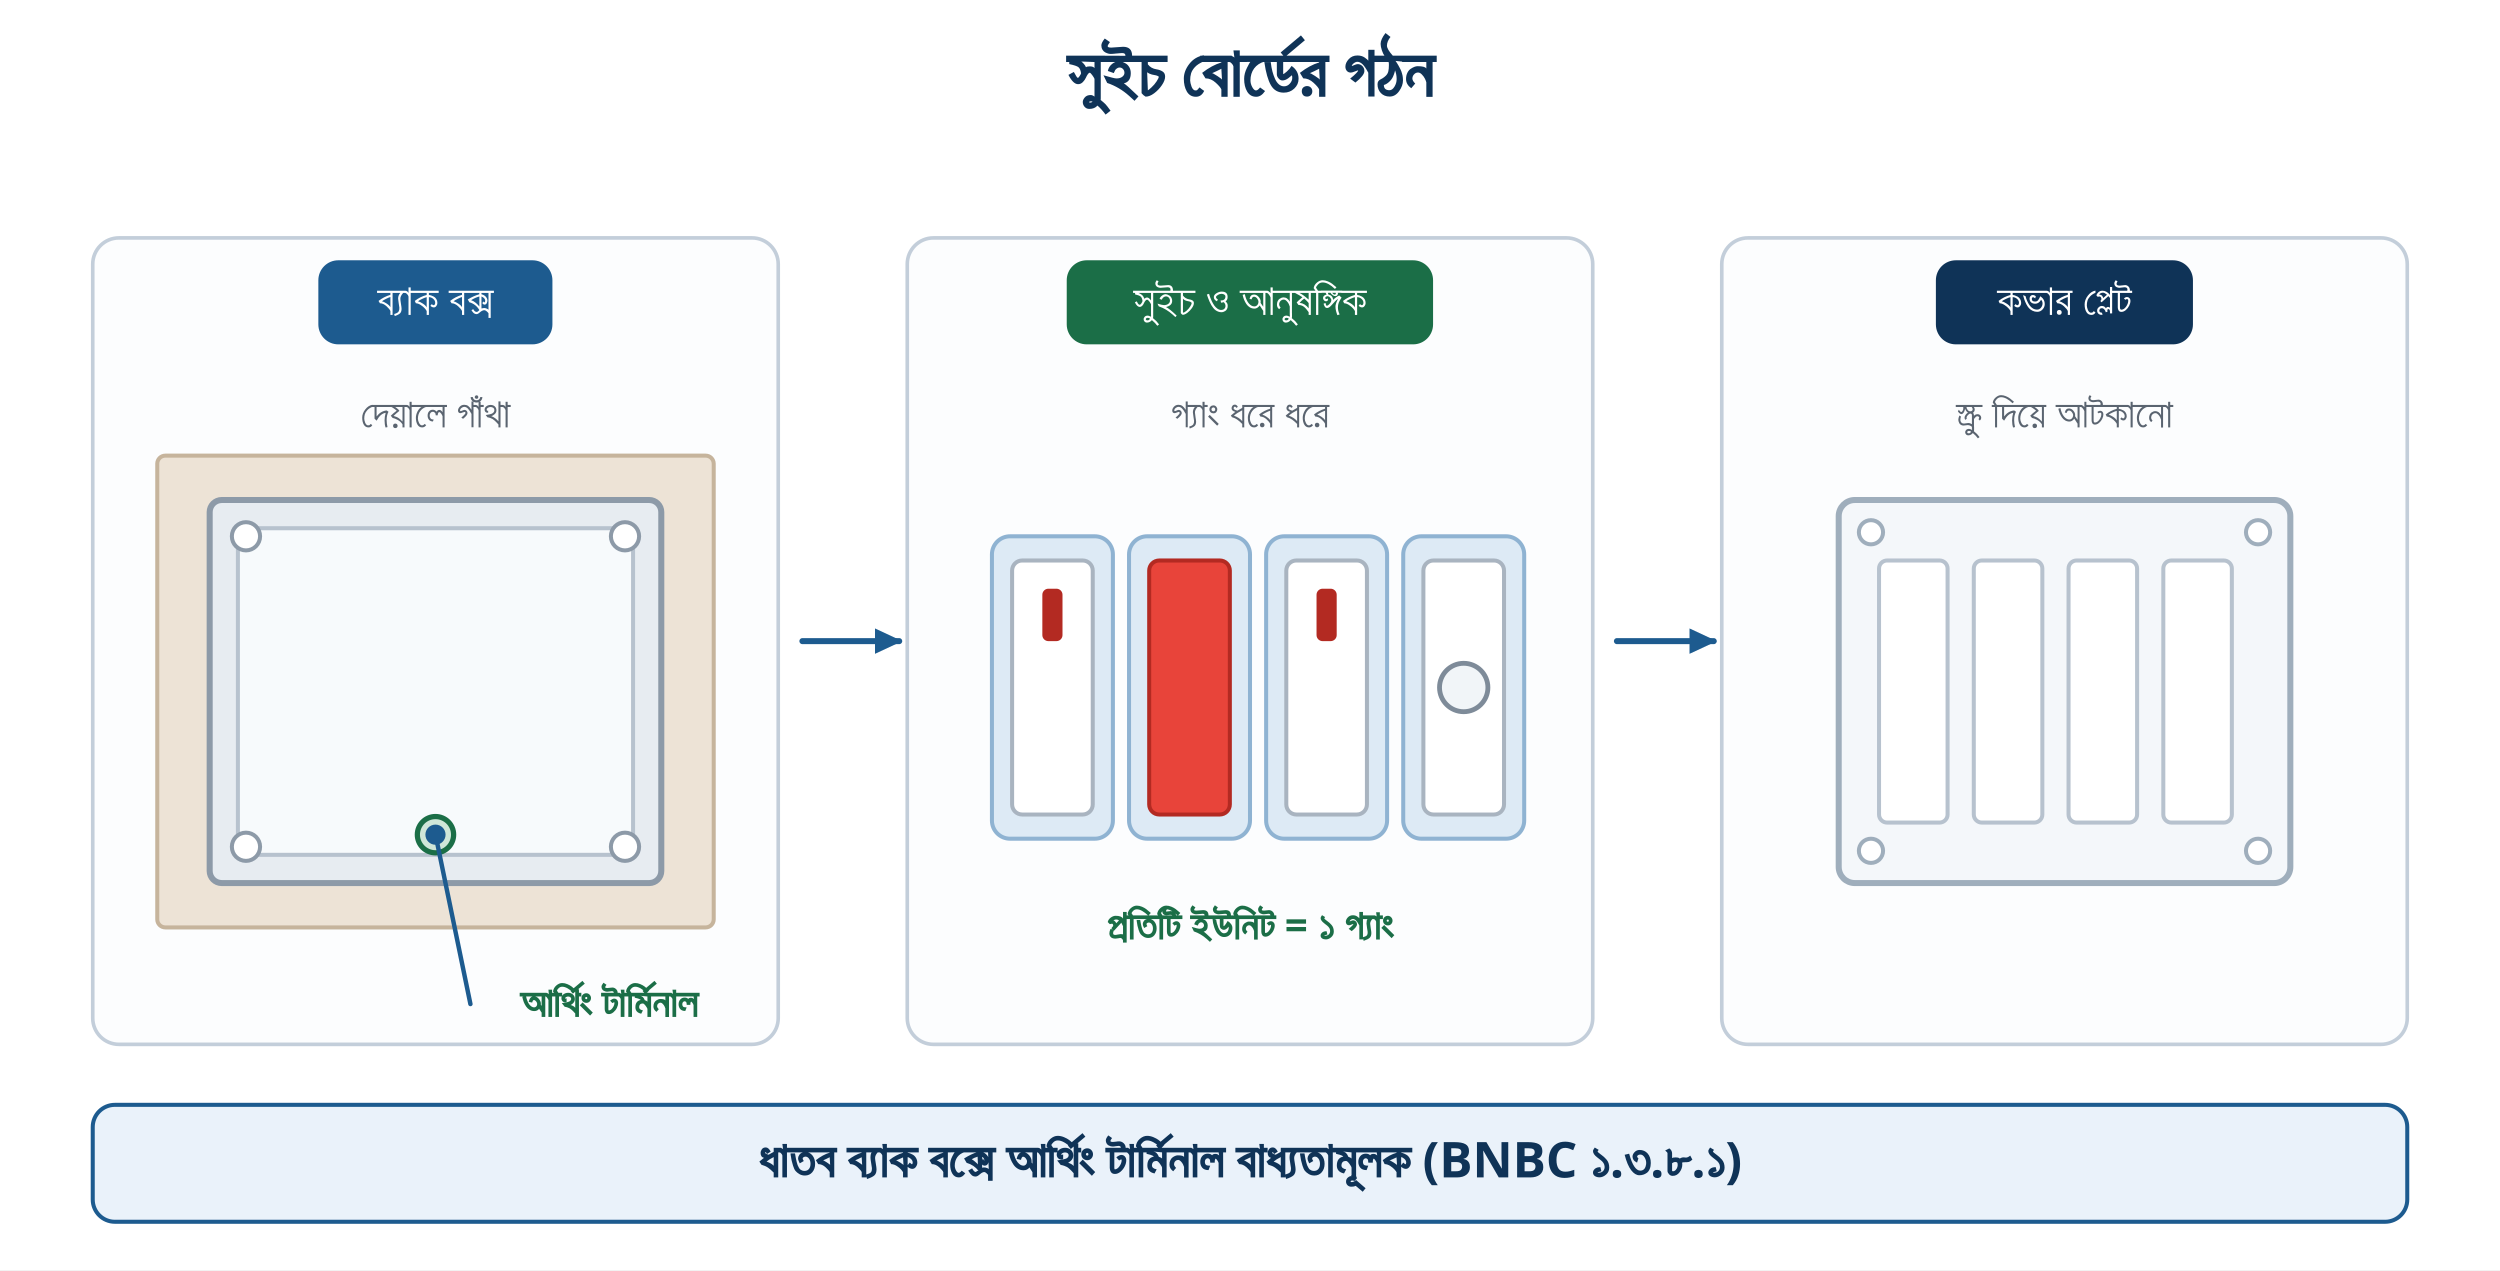
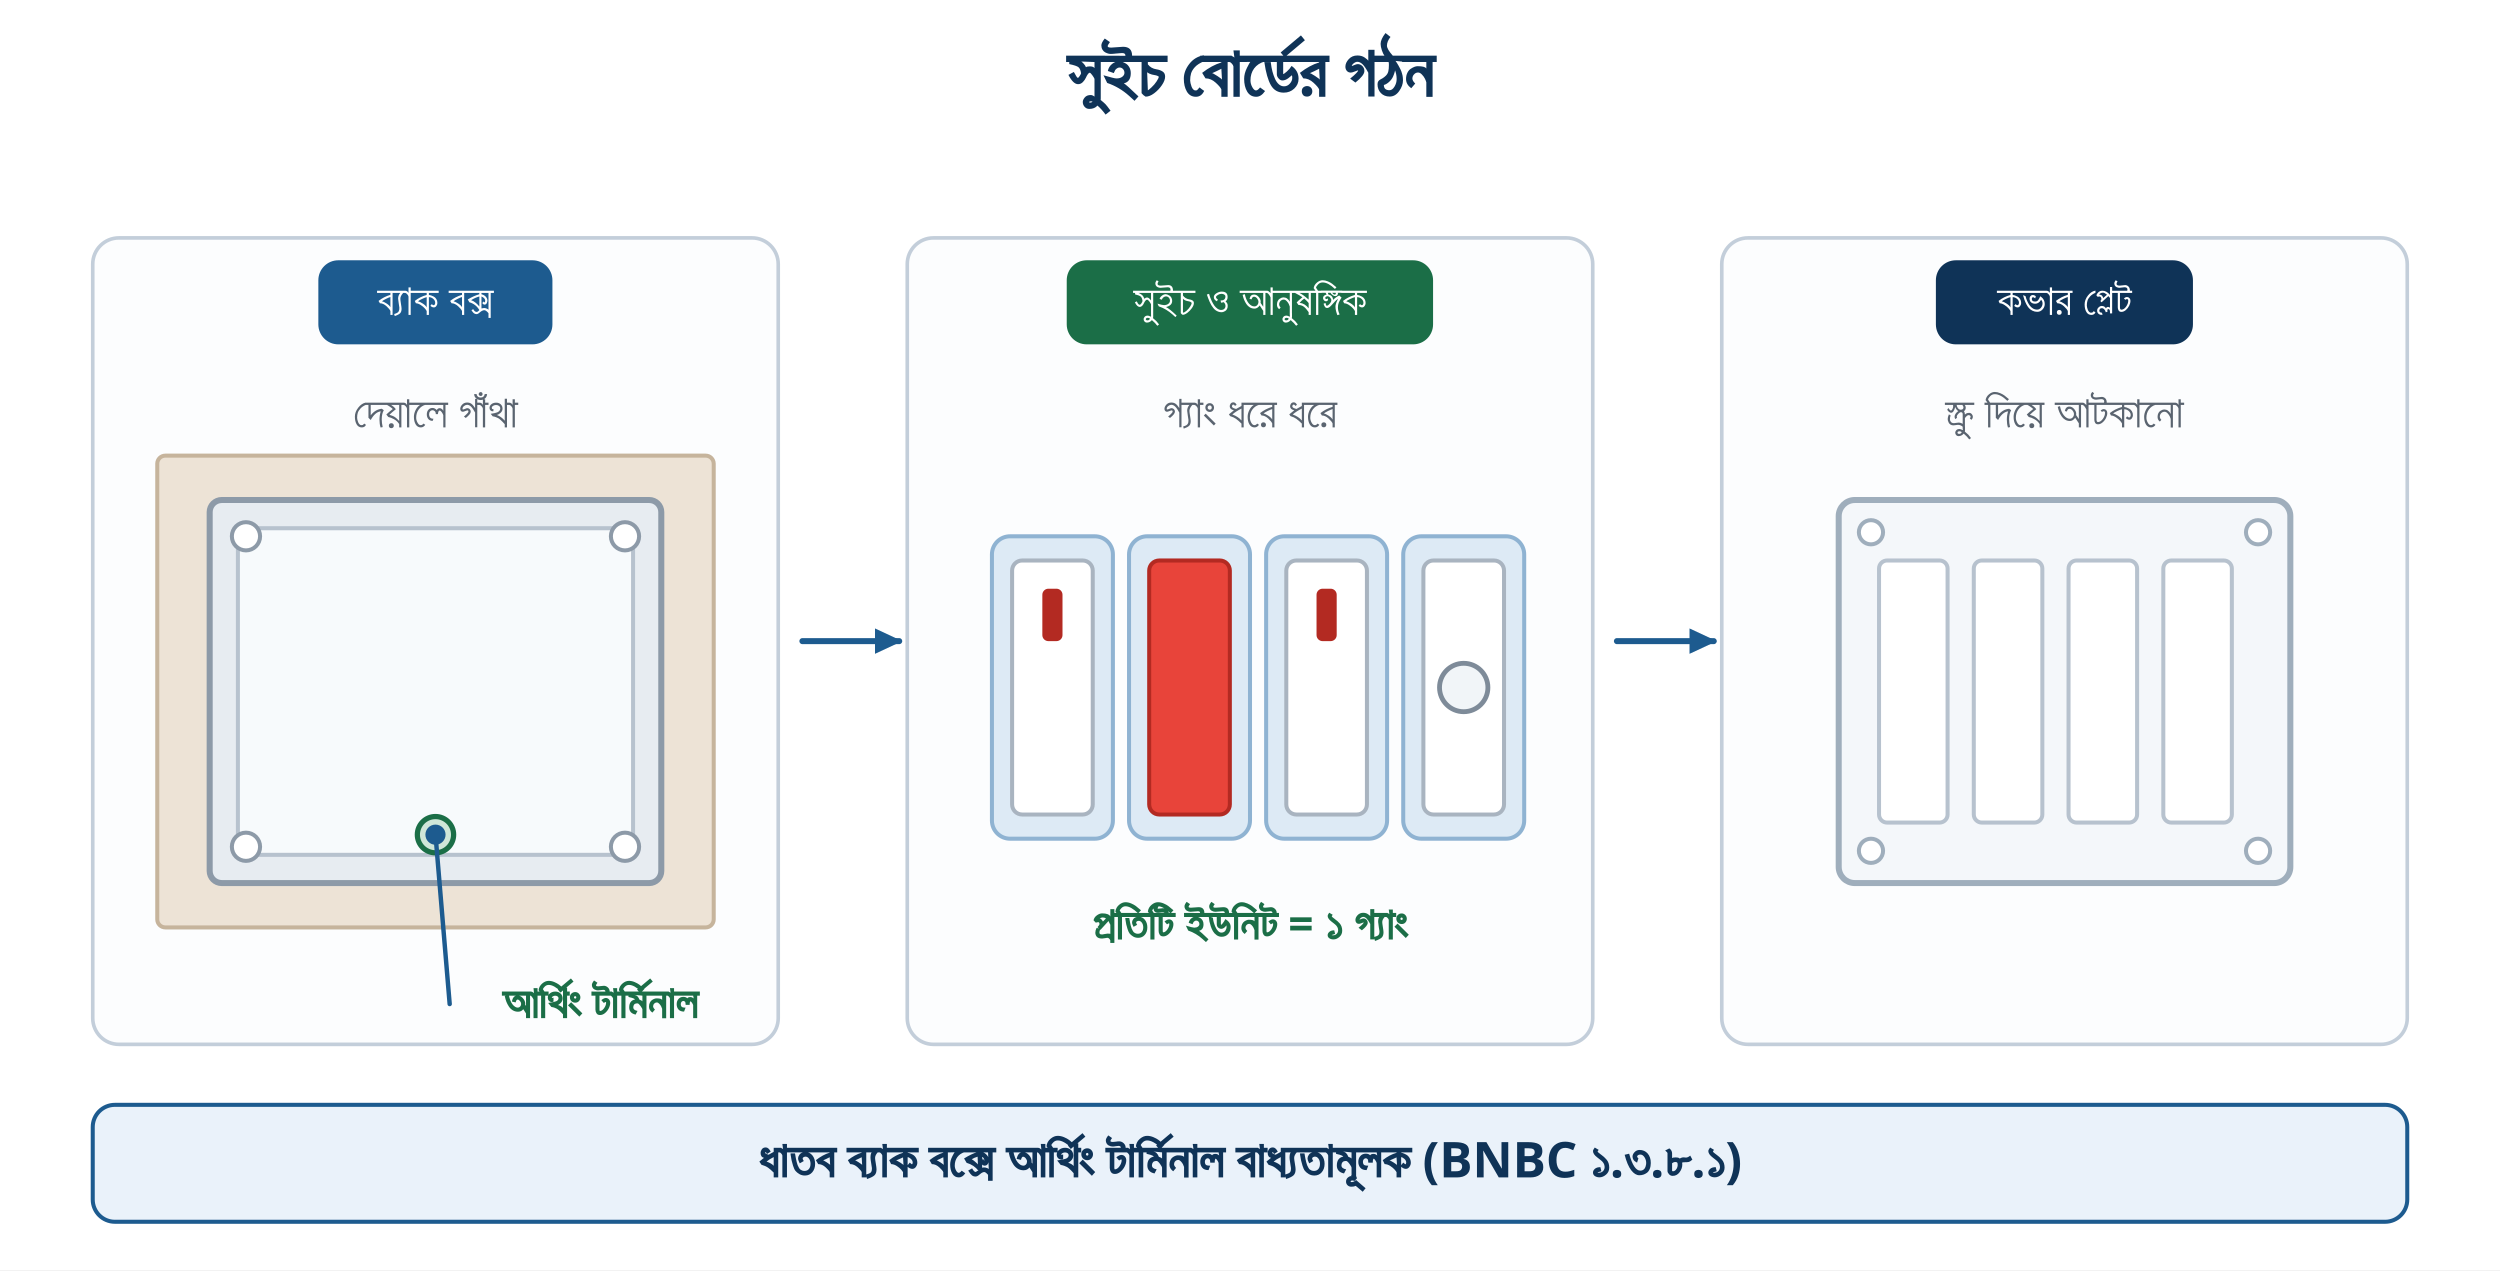
<svg xmlns="http://www.w3.org/2000/svg" width="1240" height="630" viewBox="0 0 1240 630">
  <defs>
    <marker id="ar" viewBox="0 0 10 10" refX="8.5" refY="5" markerUnits="userSpaceOnUse" markerWidth="15" markerHeight="15" orient="auto-start-reverse">
      <path d="M 0.5 0.8 L 9.5 5 L 0.5 9.2 z" fill="#1D5B8F" />
    </marker>
  </defs>
  <rect width="1240" height="630" fill="#FFFFFF" />
  <text x="620.0" y="48.0" font-family="Kalpurush" font-size="34" font-weight="700" fill="#0F3357" text-anchor="middle">সুইচ বোর্ডের গঠন</text>
  <rect x="46.0" y="118.0" width="340.0" height="400.0" rx="13" fill="#FCFDFE" stroke="#C3CEDA" stroke-width="1.8" />
  <rect x="158.8" y="130.0" width="114.3" height="39.9" rx="9" fill="#1D5B8F" stroke="#1D5B8F" stroke-width="1.8" />
  <text x="216.0" y="156.2" font-family="Kalpurush" font-size="21.5" font-weight="600" fill="#FFFFFF" text-anchor="middle">ব্যাক বক্স</text>
  <rect x="450.0" y="118.0" width="340.0" height="400.0" rx="13" fill="#FCFDFE" stroke="#C3CEDA" stroke-width="1.8" />
  <rect x="530.0" y="130.0" width="179.9" height="39.9" rx="9" fill="#1B6E47" stroke="#1B6E47" stroke-width="1.8" />
  <text x="620.0" y="156.2" font-family="Kalpurush" font-size="21.5" font-weight="600" fill="#FFFFFF" text-anchor="middle">সুইচ ও আনুষঙ্গিক</text>
  <rect x="854.0" y="118.0" width="340.0" height="400.0" rx="13" fill="#FCFDFE" stroke="#C3CEDA" stroke-width="1.8" />
  <rect x="961.1" y="130.0" width="125.7" height="39.9" rx="9" fill="#0F3357" stroke="#0F3357" stroke-width="1.8" />
  <text x="1024.0" y="156.2" font-family="Kalpurush" font-size="21.5" font-weight="600" fill="#FFFFFF" text-anchor="middle">কভার প্লেট</text>
  <rect x="78.0" y="226.0" width="276.0" height="234.0" rx="4" fill="#EDE3D6" stroke="#C6B49C" stroke-width="2" />
  <rect x="104.0" y="248.0" width="224.0" height="190.0" rx="6" fill="#E7ECF1" stroke="#8D9AA8" stroke-width="3" />
  <rect x="118.0" y="262.0" width="196.0" height="162.0" rx="4" fill="#F7FAFC" stroke="#B7C2CE" stroke-width="2" />
  <circle cx="122.0" cy="266.0" r="7.0" fill="#FFFFFF" stroke="#8D9AA8" stroke-width="2" />
  <circle cx="310.0" cy="266.0" r="7.0" fill="#FFFFFF" stroke="#8D9AA8" stroke-width="2" />
  <circle cx="122.0" cy="420.0" r="7.0" fill="#FFFFFF" stroke="#8D9AA8" stroke-width="2" />
  <circle cx="310.0" cy="420.0" r="7.0" fill="#FFFFFF" stroke="#8D9AA8" stroke-width="2" />
  <circle cx="216.0" cy="414.0" r="9.0" fill="#CFE6D8" stroke="#1B6E47" stroke-width="2.6" />
-   <text x="346.0" y="504.4" font-family="Kalpurush" font-size="20" font-weight="700" fill="#1B6E47" text-anchor="end">আর্থিং টার্মিনাল</text>
-   <path d="M 233.33 498 L 216.0 414" fill="none" stroke="#1D5B8F" stroke-width="2.2" stroke-linecap="round" stroke-linejoin="round" />
+   <text x="346.0" y="505.0" font-family="Kalpurush" font-size="22" font-weight="700" fill="#1B6E47" text-anchor="end">আর্থিং টার্মিনাল</text>
+   <path d="M 223.04 498 L 216.0 414" fill="none" stroke="#1D5B8F" stroke-width="2.2" stroke-linecap="round" stroke-linejoin="round" />
  <circle cx="216.0" cy="414.0" r="5.0" fill="#1D5B8F" stroke="none" stroke-width="2" />
-   <text x="216.0" y="212.0" font-family="Kalpurush" font-size="20" font-weight="400" fill="#5A6470" text-anchor="middle">দেয়ালে গাঁথা</text>
+   <text x="216.0" y="212.0" font-family="Kalpurush" font-size="22" font-weight="400" fill="#5A6470" text-anchor="middle">দেয়ালে গাঁথা</text>
  <rect x="492.0" y="266.0" width="60.0" height="150.0" rx="9" fill="#DDEAF5" stroke="#8FB3D2" stroke-width="2" />
  <rect x="502.0" y="278.0" width="40.0" height="126.0" rx="5" fill="#FFFFFF" stroke="#A9B4C0" stroke-width="2" />
  <rect x="517.0" y="292.0" width="10.0" height="26.0" rx="3" fill="#B32A22" stroke="none" stroke-width="0" />
  <rect x="560.0" y="266.0" width="60.0" height="150.0" rx="9" fill="#DDEAF5" stroke="#8FB3D2" stroke-width="2" />
  <rect x="570.0" y="278.0" width="40.0" height="126.0" rx="5" fill="#E8443A" stroke="#B32A22" stroke-width="2" />
  <rect x="628.0" y="266.0" width="60.0" height="150.0" rx="9" fill="#DDEAF5" stroke="#8FB3D2" stroke-width="2" />
  <rect x="638.0" y="278.0" width="40.0" height="126.0" rx="5" fill="#FFFFFF" stroke="#A9B4C0" stroke-width="2" />
  <rect x="653.0" y="292.0" width="10.0" height="26.0" rx="3" fill="#B32A22" stroke="none" stroke-width="0" />
  <rect x="696.0" y="266.0" width="60.0" height="150.0" rx="9" fill="#DDEAF5" stroke="#8FB3D2" stroke-width="2" />
  <rect x="706.0" y="278.0" width="40.0" height="126.0" rx="5" fill="#FFFFFF" stroke="#A9B4C0" stroke-width="2" />
  <circle cx="726.0" cy="341.0" r="12.0" fill="#F1F5F8" stroke="#7E8B99" stroke-width="2.4" />
-   <text x="620.0" y="212.0" font-family="Kalpurush" font-size="20" font-weight="400" fill="#5A6470" text-anchor="middle">গ্যাং ধরে ধরে</text>
-   <text x="620.0" y="466.0" font-family="Kalpurush" font-size="20" font-weight="700" fill="#1B6E47" text-anchor="middle">প্রতিটি ইউনিট = ১ গ্যাং</text>
+   <text x="620.0" y="212.0" font-family="Kalpurush" font-size="22" font-weight="400" fill="#5A6470" text-anchor="middle">গ্যাং ধরে ধরে</text>
+   <text x="620.0" y="466.0" font-family="Kalpurush" font-size="22" font-weight="700" fill="#1B6E47" text-anchor="middle">প্রতিটি ইউনিট = ১ গ্যাং</text>
  <rect x="912.0" y="248.0" width="224.0" height="190.0" rx="8" fill="#F4F7FA" stroke="#9FAEBC" stroke-width="3" />
  <rect x="932.0" y="278.0" width="34.0" height="130.0" rx="4" fill="#FFFFFF" stroke="#B7C2CE" stroke-width="2" />
  <rect x="979.0" y="278.0" width="34.0" height="130.0" rx="4" fill="#FFFFFF" stroke="#B7C2CE" stroke-width="2" />
  <rect x="1026.0" y="278.0" width="34.0" height="130.0" rx="4" fill="#FFFFFF" stroke="#B7C2CE" stroke-width="2" />
  <rect x="1073.0" y="278.0" width="34.0" height="130.0" rx="4" fill="#FFFFFF" stroke="#B7C2CE" stroke-width="2" />
  <circle cx="928.0" cy="264.0" r="6.0" fill="#FFFFFF" stroke="#9FAEBC" stroke-width="2" />
  <circle cx="1120.0" cy="264.0" r="6.0" fill="#FFFFFF" stroke="#9FAEBC" stroke-width="2" />
  <circle cx="928.0" cy="422.0" r="6.0" fill="#FFFFFF" stroke="#9FAEBC" stroke-width="2" />
  <circle cx="1120.0" cy="422.0" r="6.0" fill="#FFFFFF" stroke="#9FAEBC" stroke-width="2" />
-   <text x="1024.0" y="212.0" font-family="Kalpurush" font-size="20" font-weight="400" fill="#5A6470" text-anchor="middle">স্ক্রু দিয়ে আটকানো</text>
+   <text x="1024.0" y="212.0" font-family="Kalpurush" font-size="22" font-weight="400" fill="#5A6470" text-anchor="middle">স্ক্রু দিয়ে আটকানো</text>
  <line x1="398.0" y1="318.0" x2="446.0" y2="318.0" stroke="#1D5B8F" stroke-width="3" stroke-linecap="round" marker-end="url(#ar)" />
  <line x1="802.0" y1="318.0" x2="850.0" y2="318.0" stroke="#1D5B8F" stroke-width="3" stroke-linecap="round" marker-end="url(#ar)" />
  <rect x="46.0" y="548.0" width="1148.0" height="58.0" rx="11" fill="#EAF2FA" stroke="#1D5B8F" stroke-width="2" />
  <text x="620.0" y="584.0" font-family="Kalpurush" font-size="24.5" font-weight="700" fill="#0F3357" text-anchor="middle">ধাতব ব্যাক বক্সে আর্থিং টার্মিনাল বাধ্যতামূলক (BNBC ১.৩.৮.১)</text>
</svg>
